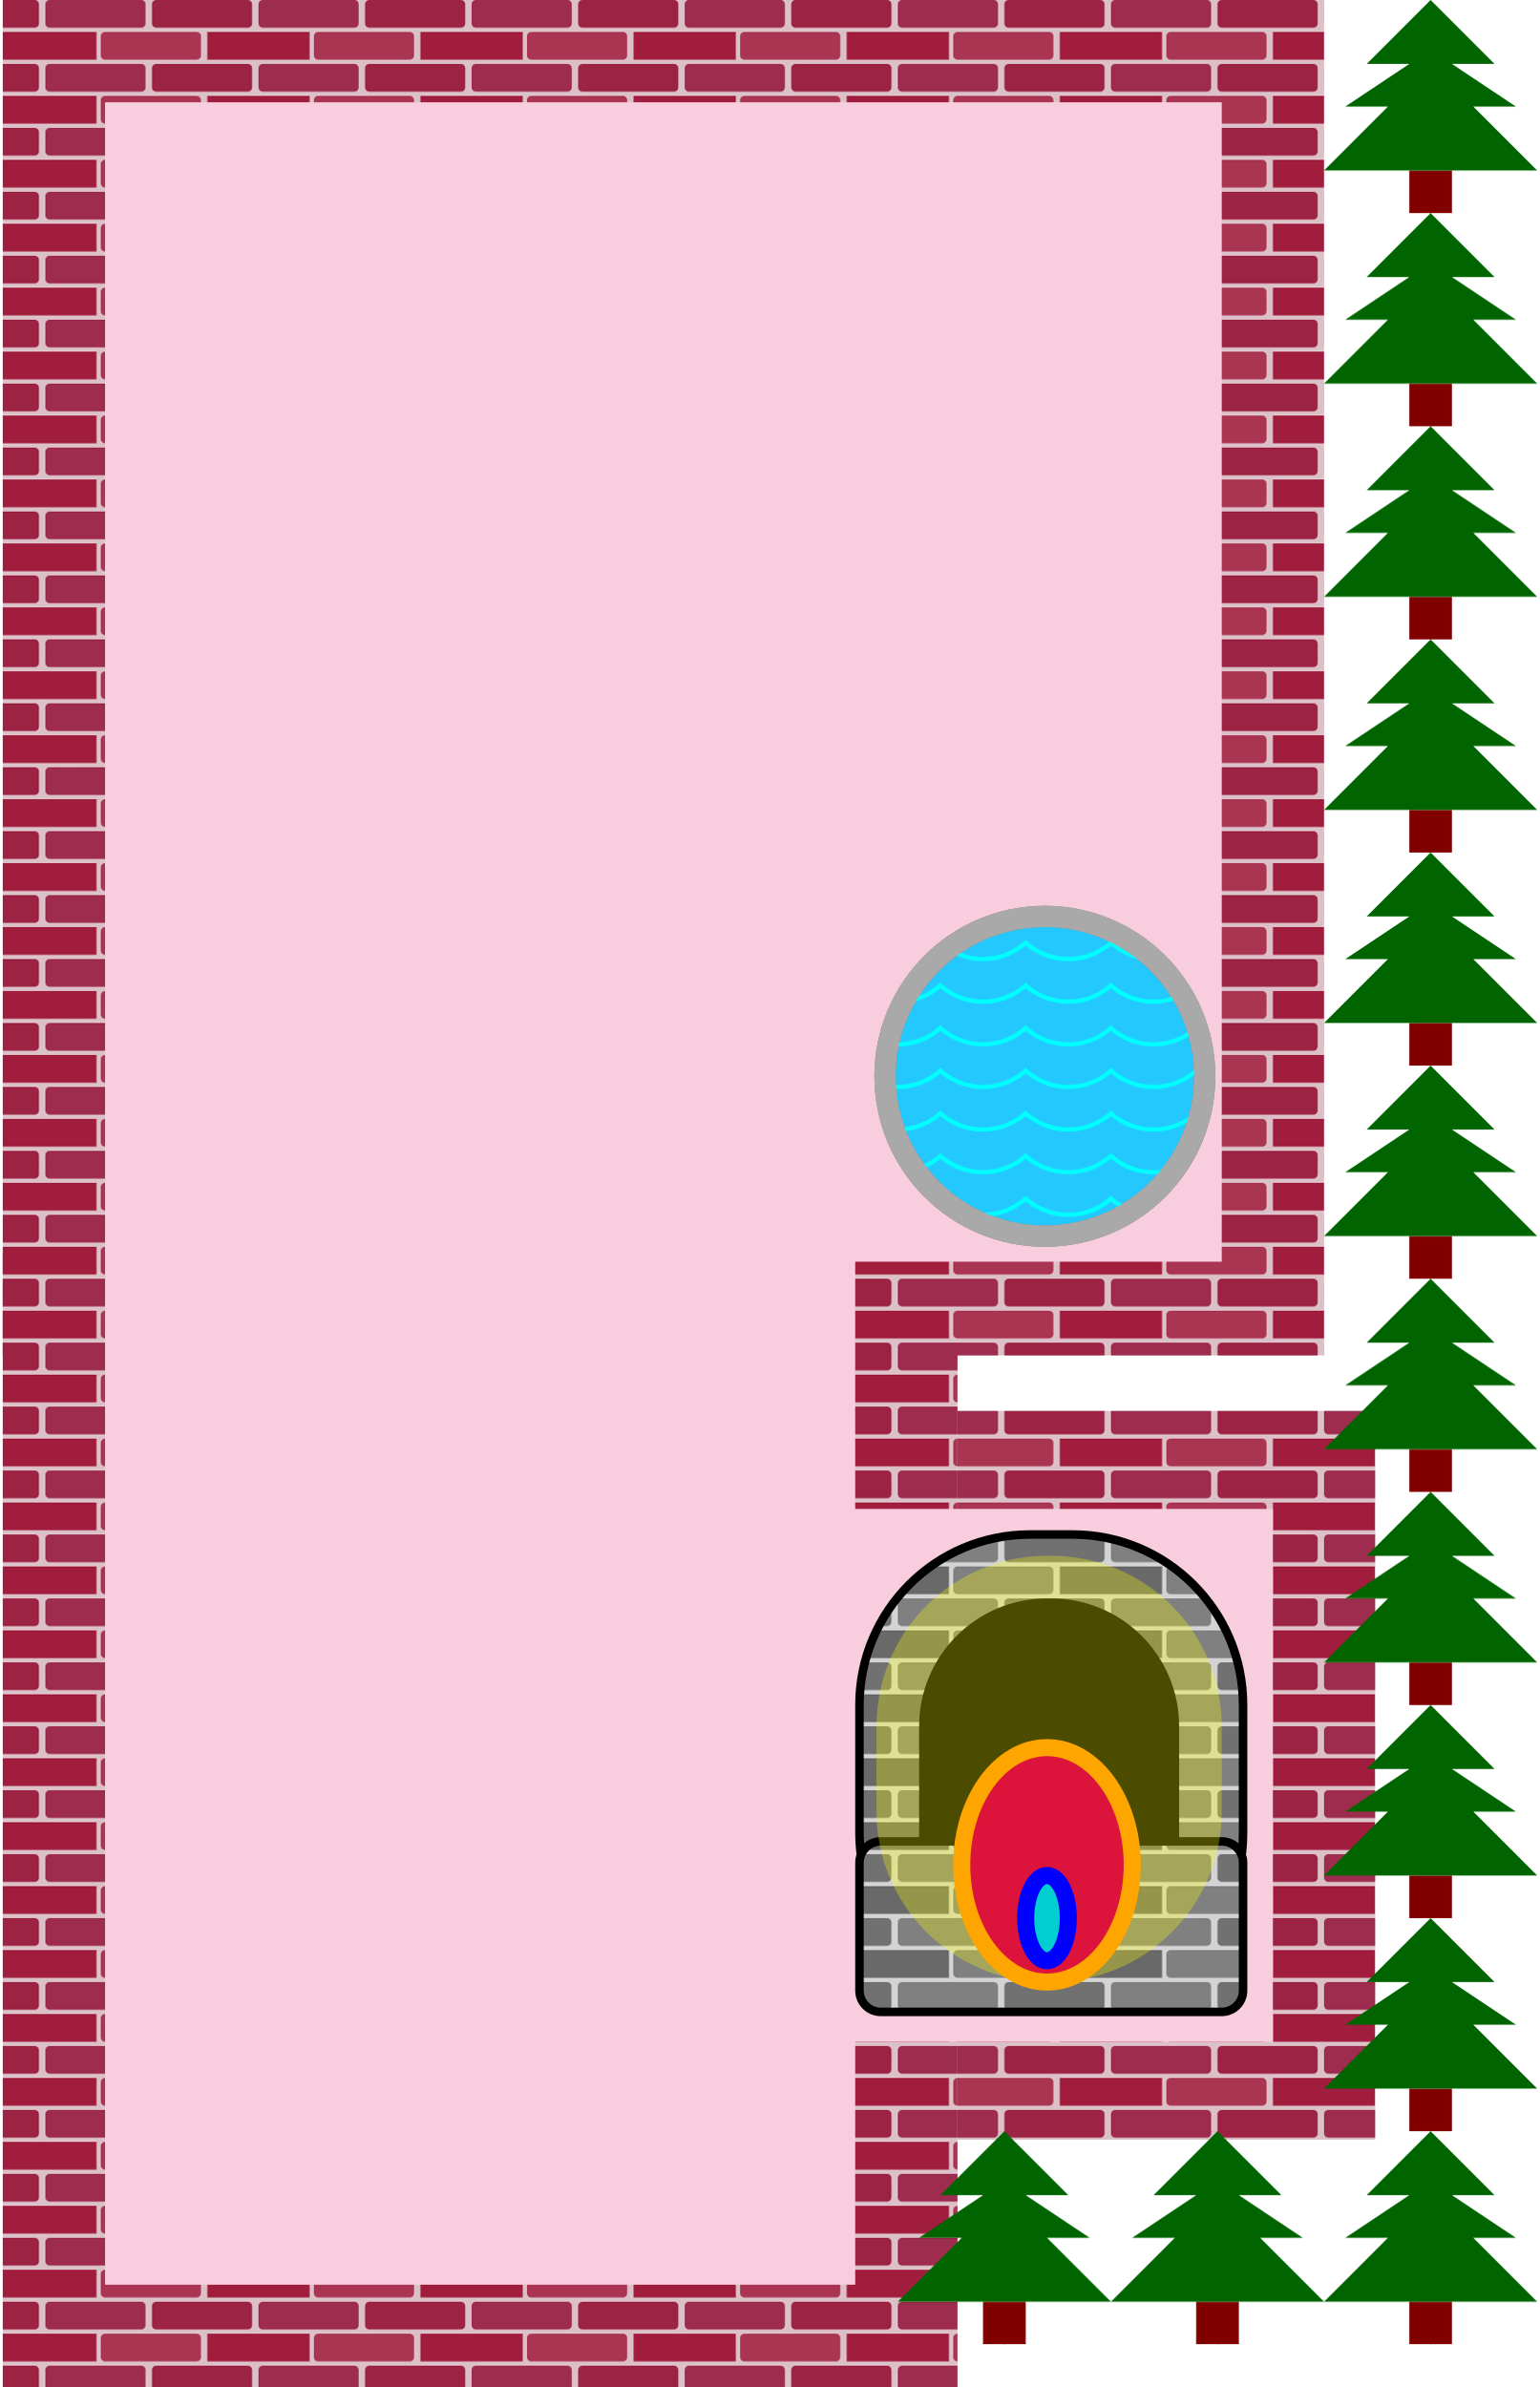
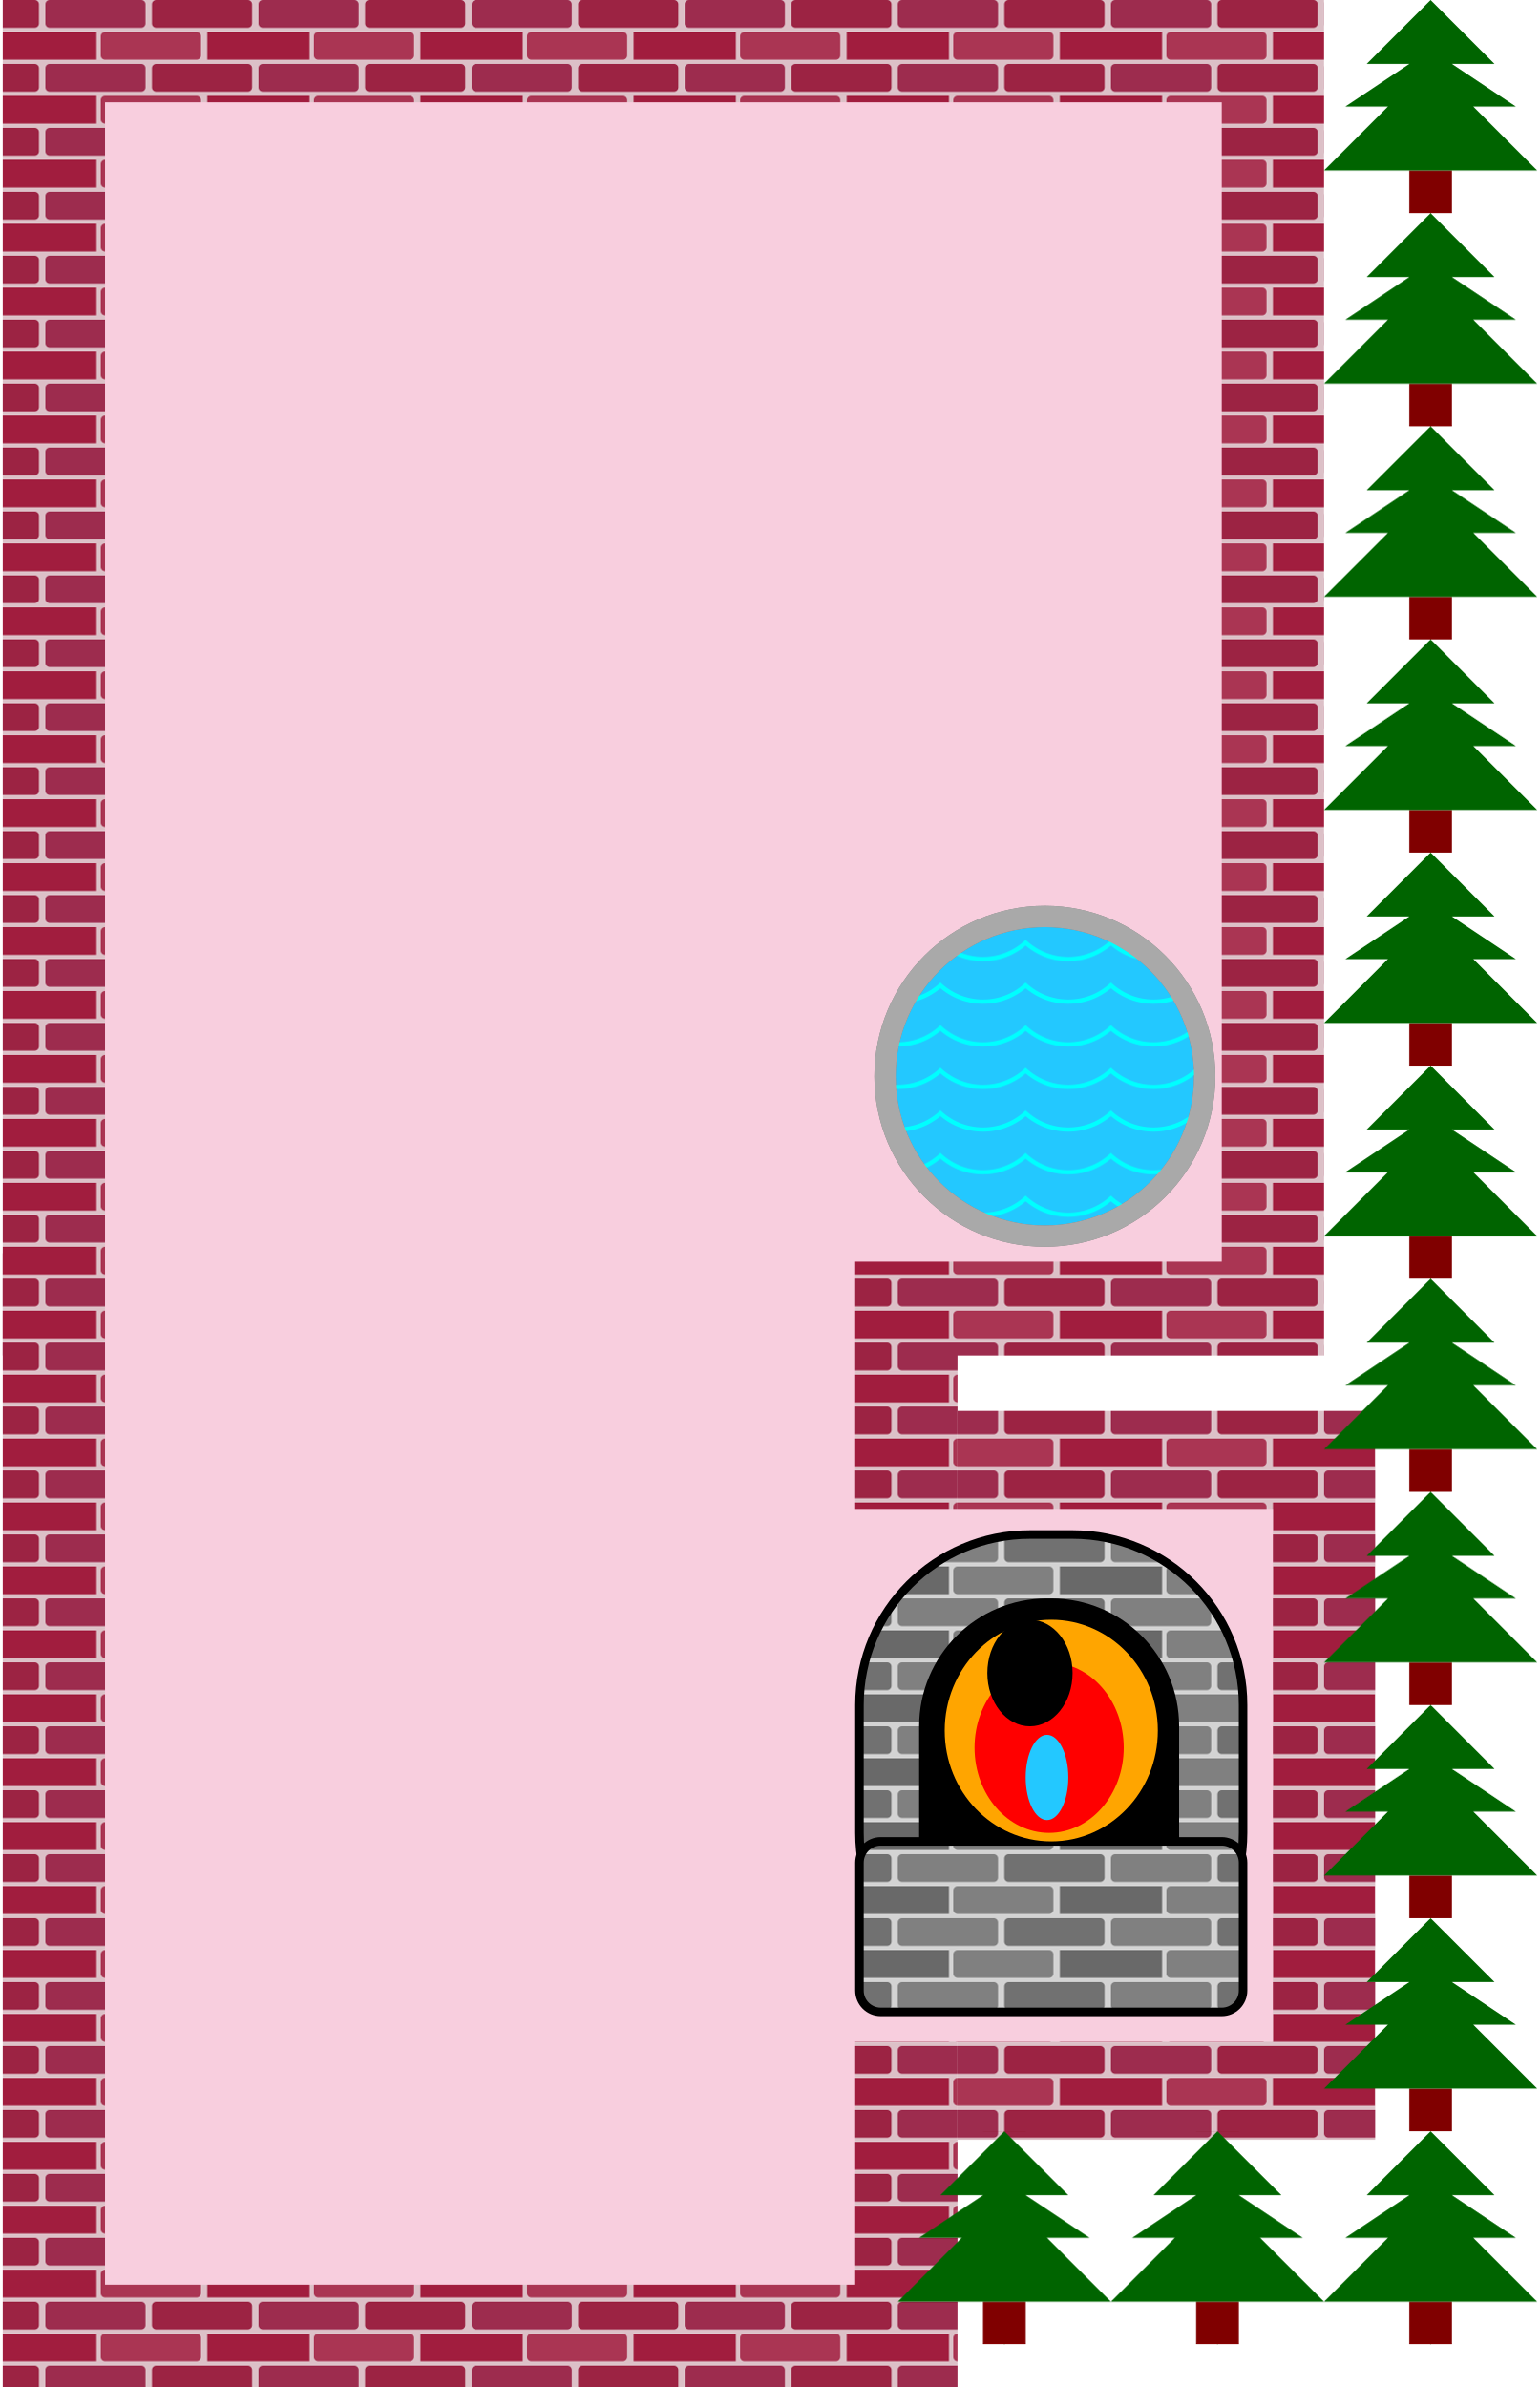
<svg xmlns="http://www.w3.org/2000/svg" width="360" height="558" class="block2" viewBox="60 0 320 560">
  <defs>
    <pattern id="my3pattern" patternUnits="userSpaceOnUse" x="0" y="0" width="50" height="15">
      <rect width="50" height="15" x="0" y="0" fill="lightgrey" />
      <rect width="23.5" height="6.5" x="0" y="0" rx="1" fill="grey" />
      <rect width="23.5" height="6.5" x="25" y="0" rx="1" fill="#717171" />
      <rect width="12" height="6.5" x="0" y="7.5" fill="dimgrey" />
      <rect width="23.5" height="6.5" x="13" y="7.5" rx="1" fill="#808080" />
      <rect width="12" height="6.5" x="38" y="7.5" fill="dimgrey" />
    </pattern>
    <pattern id="waterPattern" patternUnits="userSpaceOnUse" x="0" y="0" height="10" width="20">
      <circle cx="10" cy="-10" r="15" fill="transparent" stroke="aqua" stroke-width="1" />
    </pattern>
    <pattern id="my4pattern" patternUnits="userSpaceOnUse" x="0" y="0" width="50" height="15">
      <rect width="50" height="15" x="0" y="0" fill="#dcc0c7" />
      <rect width="23.5" height="6.5" x="0" y="0" rx="1" fill="#9d2c4e" />
      <rect width="23.5" height="6.5" x="25" y="0" rx="1" fill="#9c2343" />
      <rect width="12" height="6.5" x="0" y="7.5" fill="#a11d3e" />
      <rect width="23.5" height="6.5" x="13" y="7.5" rx="1" fill="#aa3553" />
      <rect width="12" height="6.5" x="38" y="7.5" fill="#a11d3e" />
    </pattern>
    <pattern id="treePattern" patternUnits="userSpaceOnUse" x="0" y="0" height="50" width="50">
      <rect width="10" height="10" x="20" y="40" fill="maroon" />
      <polygon points="25,0 40,15 30,15 45,25 35,25 50,40 0,40 15,25 5,25 20,15 10,15 " style="fill:darkgreen;" />
    </pattern>
  </defs>
  <rect width="310" height="318" x="40" y="0" fill="url(#my4pattern)" />
  <rect width="224" height="318" x="40" y="294" fill="url(#my4pattern)" />
  <rect width="98" height="171" x="264" y="331" fill="url(#my4pattern)" />
  <rect width="262" height="272" x="64" y="24" fill="#f8cede" />
  <rect width="176" height="242" x="64" y="294" fill="#f8cede" />
  <rect width="99" height="125" x="239" y="354" fill="#f8cede" />
  <rect width="50" height="500" x="350" y="0" fill="url(#treePattern)" />
  <rect width="150" height="50" x="250" y="500" fill="url(#treePattern)" />
  <rect width="75" height="75" x="247" y="215" rx="40" fill="#23c8ff" stroke="grey" stroke-width="5" />
  <rect width="75" height="75" x="247" y="215" rx="40" fill="url(#waterPattern)" stroke="darkgrey" stroke-width="5" />
  <rect width="90" height="110" x="241" y="360" rx="40" fill="url(#my3pattern)" stroke="black" stroke-width="2" />
  <rect width="61" height="95" x="255" y="375" rx="30" />
  <rect width="90" height="40" x="241" y="432" rx="5" fill="url(#my3pattern)" stroke="black" stroke-width="2" />
-   <rect width="81" height="100" x="245" y="365" rx="40" fill="yellow" opacity=".3" />
-   <rect width="40" height="55" x="265" y="410" fill="crimson" rx="30" stroke="orange" stroke-width="4" />
-   <rect width="10" height="20" x="280" y="440" fill="darkturquoise" rx="10" stroke="blue" stroke-width="4" />
+   <rect width="50" height="52" x="261" y="380" fill="orange" rx="50" />
+   <rect width="35" height="40" x="268" y="390" fill="red" rx="50" />
+   <rect width="10" height="20" x="280" y="407" fill="#23c8ff" rx="15" />
+   <rect width="20" height="25" x="271" y="380" rx="15" />
</svg>
